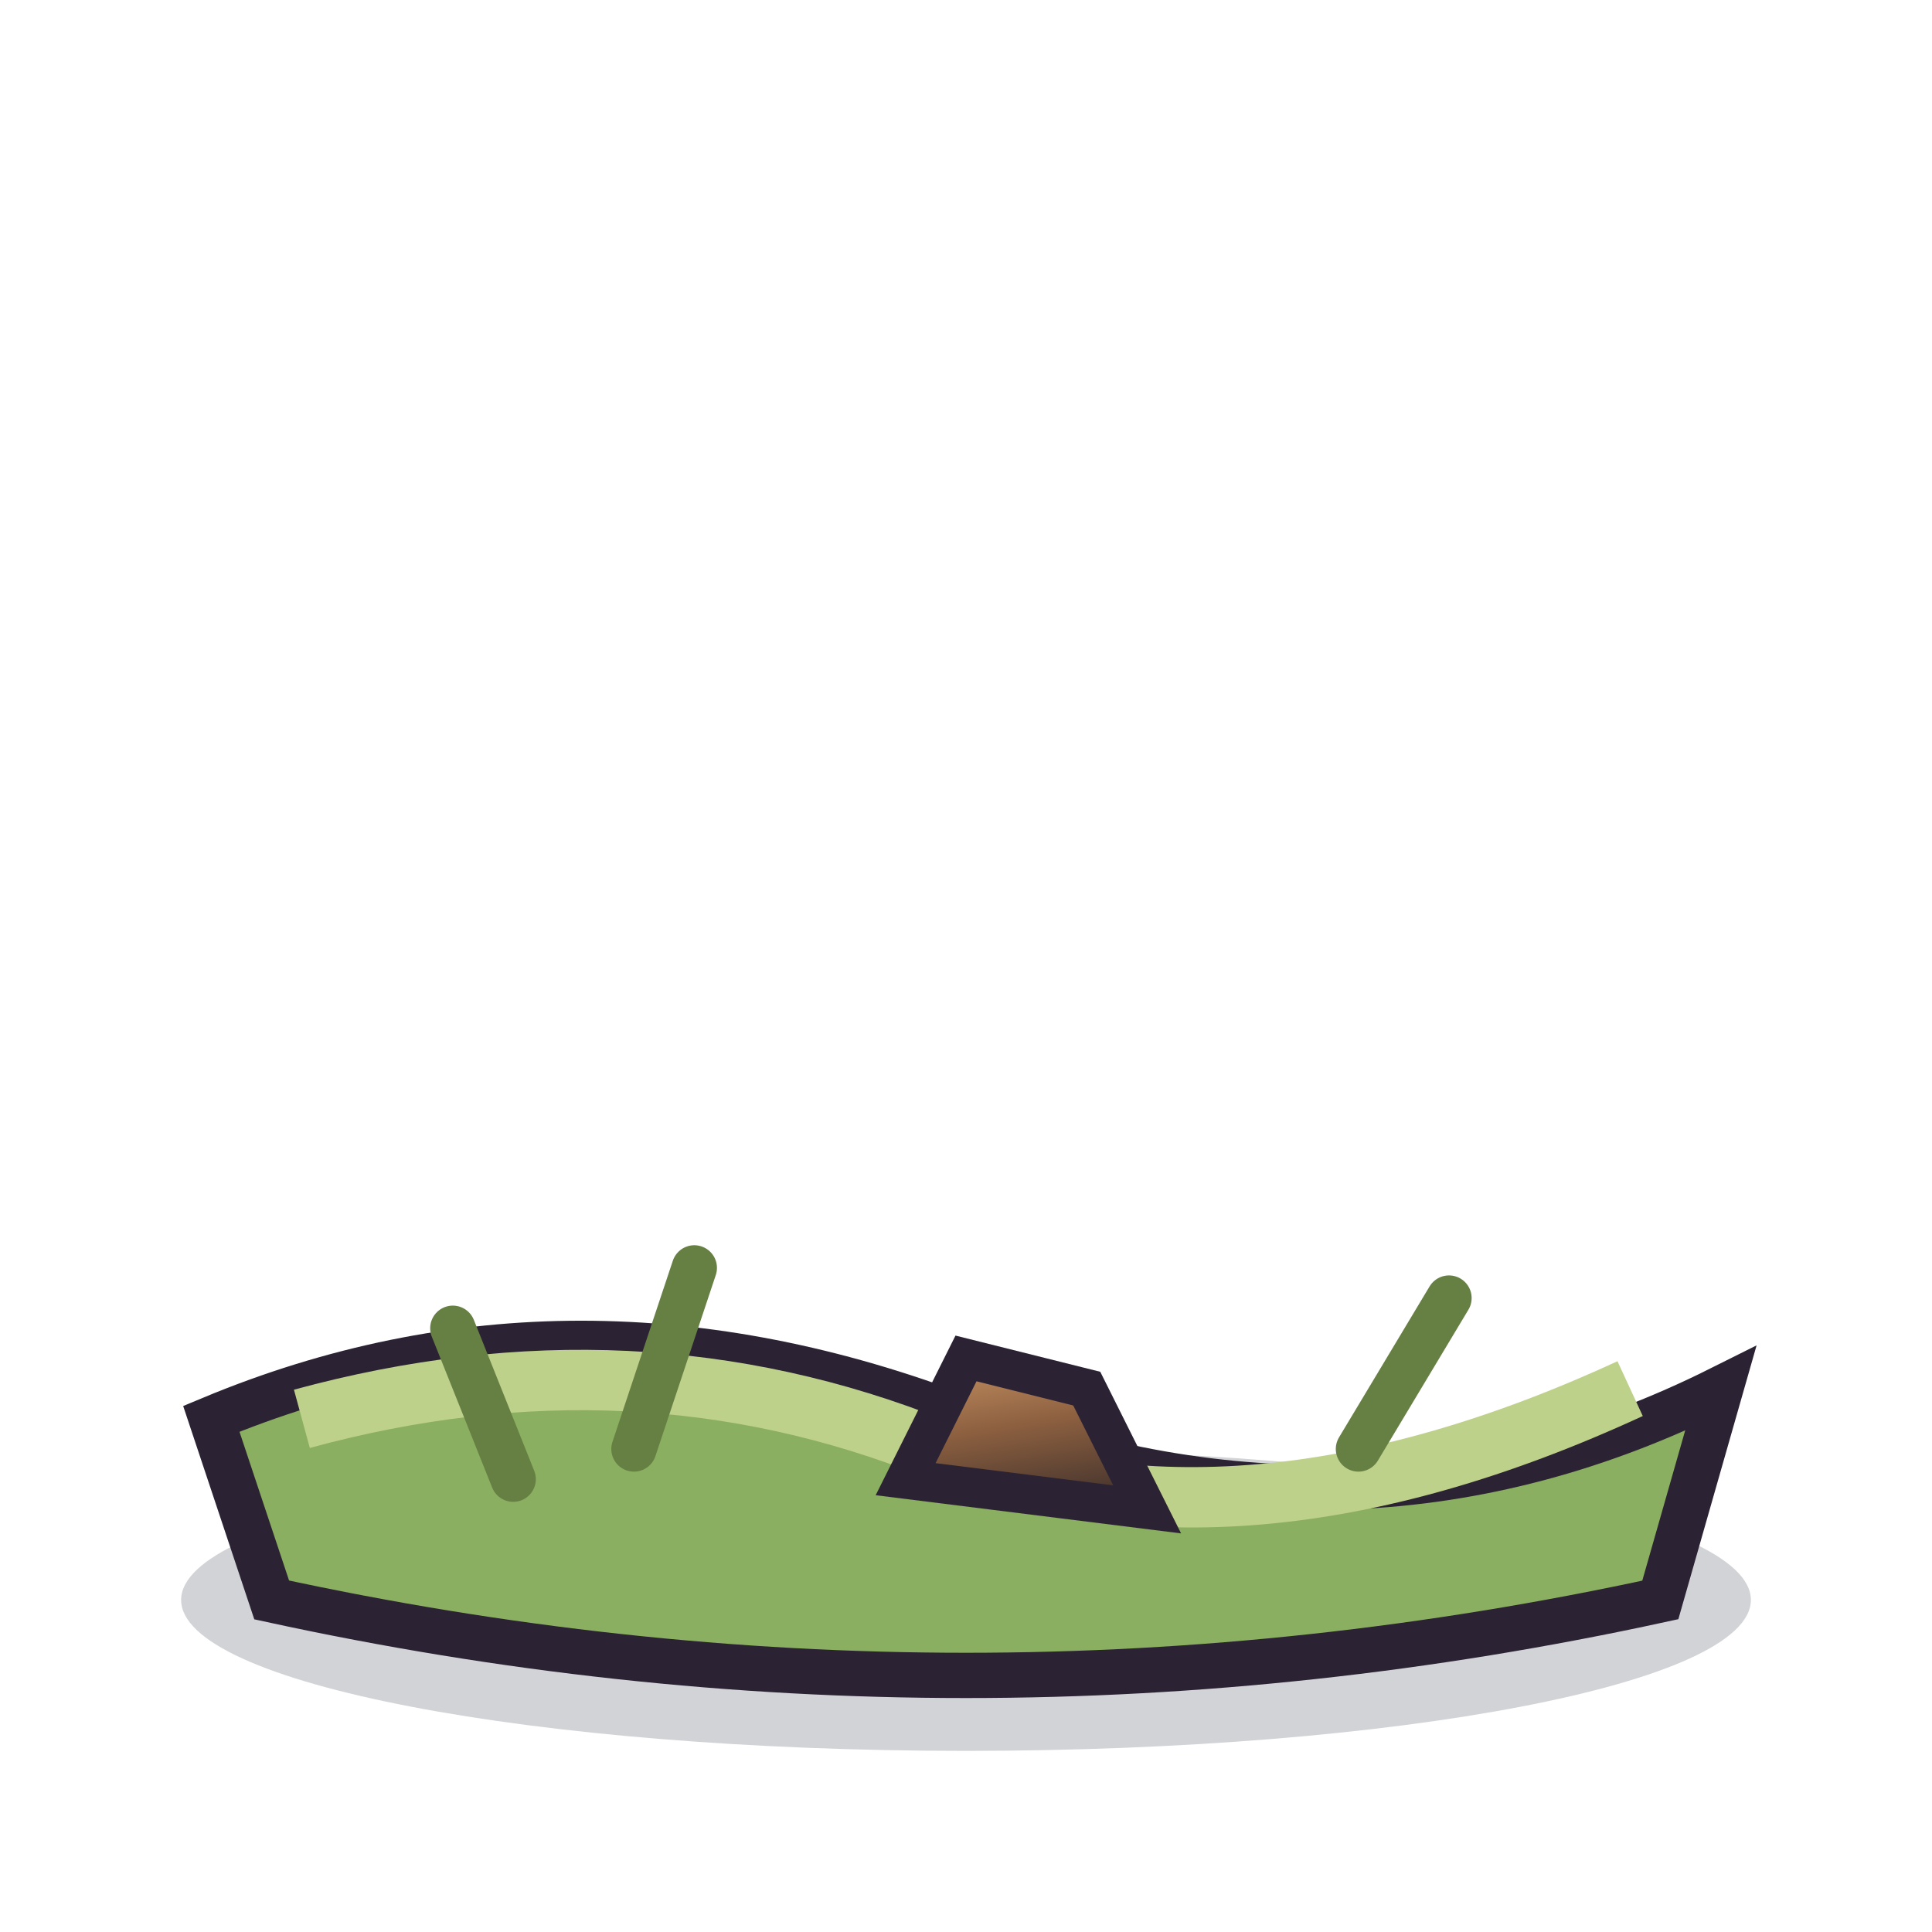
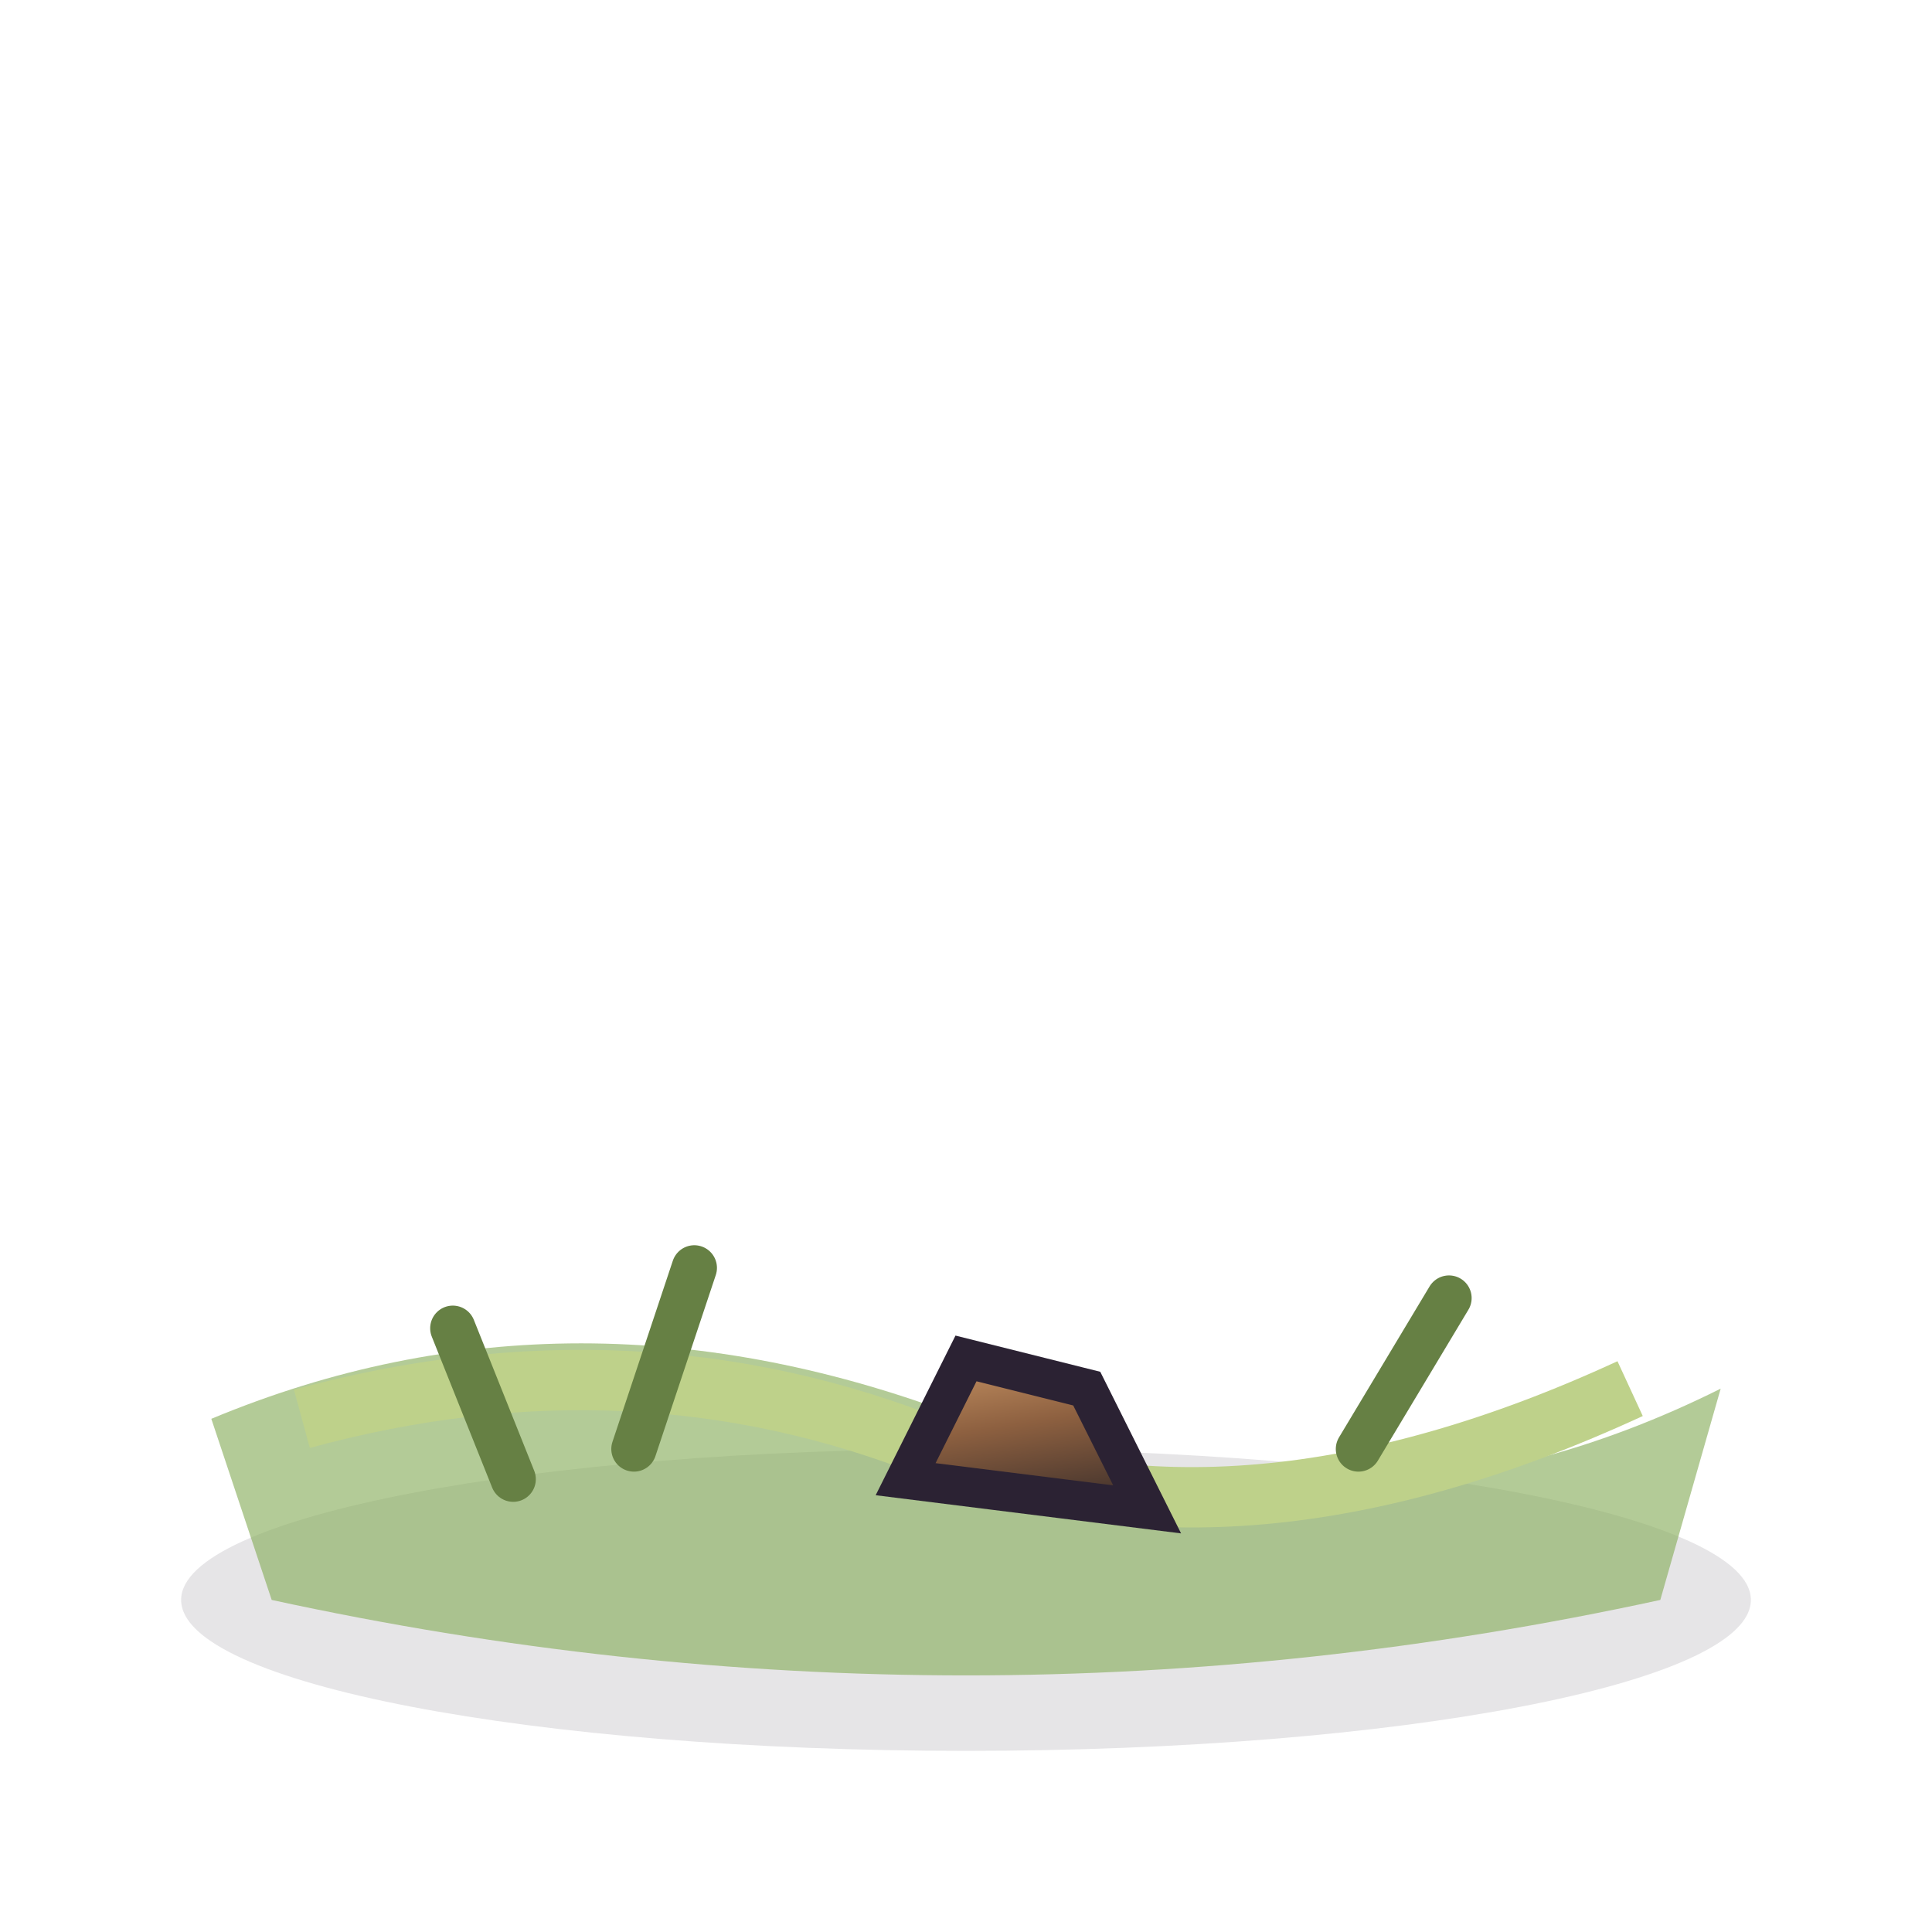
<svg xmlns="http://www.w3.org/2000/svg" width="64" height="64" viewBox="0 0 64 64">
  <defs>
    <linearGradient id="wood" x1="0" y1="0" x2=".25" y2="1">
      <stop stop-color="#c99565" />
      <stop offset=".52" stop-color="#8d6040" />
      <stop offset="1" stop-color="#4d392f" />
    </linearGradient>
    <linearGradient id="leaf" x1="0" y1="0" x2=".25" y2="1">
      <stop stop-color="#9daf69" />
      <stop offset=".52" stop-color="#70844d" />
      <stop offset="1" stop-color="#3d5139" />
    </linearGradient>
    <linearGradient id="stone" x1="0" y1="0" x2=".25" y2="1">
      <stop stop-color="#d4ccb8" />
      <stop offset=".52" stop-color="#9e9584" />
      <stop offset="1" stop-color="#625d53" />
    </linearGradient>
    <linearGradient id="amber" x1="0" y1="0" x2=".25" y2="1">
      <stop stop-color="#ffe3a0" />
      <stop offset=".52" stop-color="#d59a39" />
      <stop offset="1" stop-color="#805228" />
    </linearGradient>
  </defs>
-   <ellipse cx="32" cy="53" rx="26" ry="5" fill="#202330" opacity=".20" />
-   <path d="M7 47Q19 42 32 47T57 46L55 53Q32 58 9 53Z" fill="#8baf60" stroke="#2b2233" stroke-width="1.5" />
+   <ellipse cx="32" cy="53" rx="26" ry="5" fill="#2b2233" opacity=".12" />
+   <path d="M7 47Q19 42 32 47T57 46L55 53Q32 58 9 53Z" fill="#8baf60" stroke="none" opacity=".65" />
  <path d="M10 47Q21 44 31 48T54 46" fill="none" stroke="#bed18a" stroke-width="2" />
  <path d="M17 49l-2-5m6 4 2-6m22 6 3-5" stroke="#668044" stroke-width="1.5" stroke-linecap="round" />
  <path d="M30 49l2-4 4 1 2 4Z" fill="url(#wood)" stroke="#2b2233" stroke-width="1.3" />
</svg>
